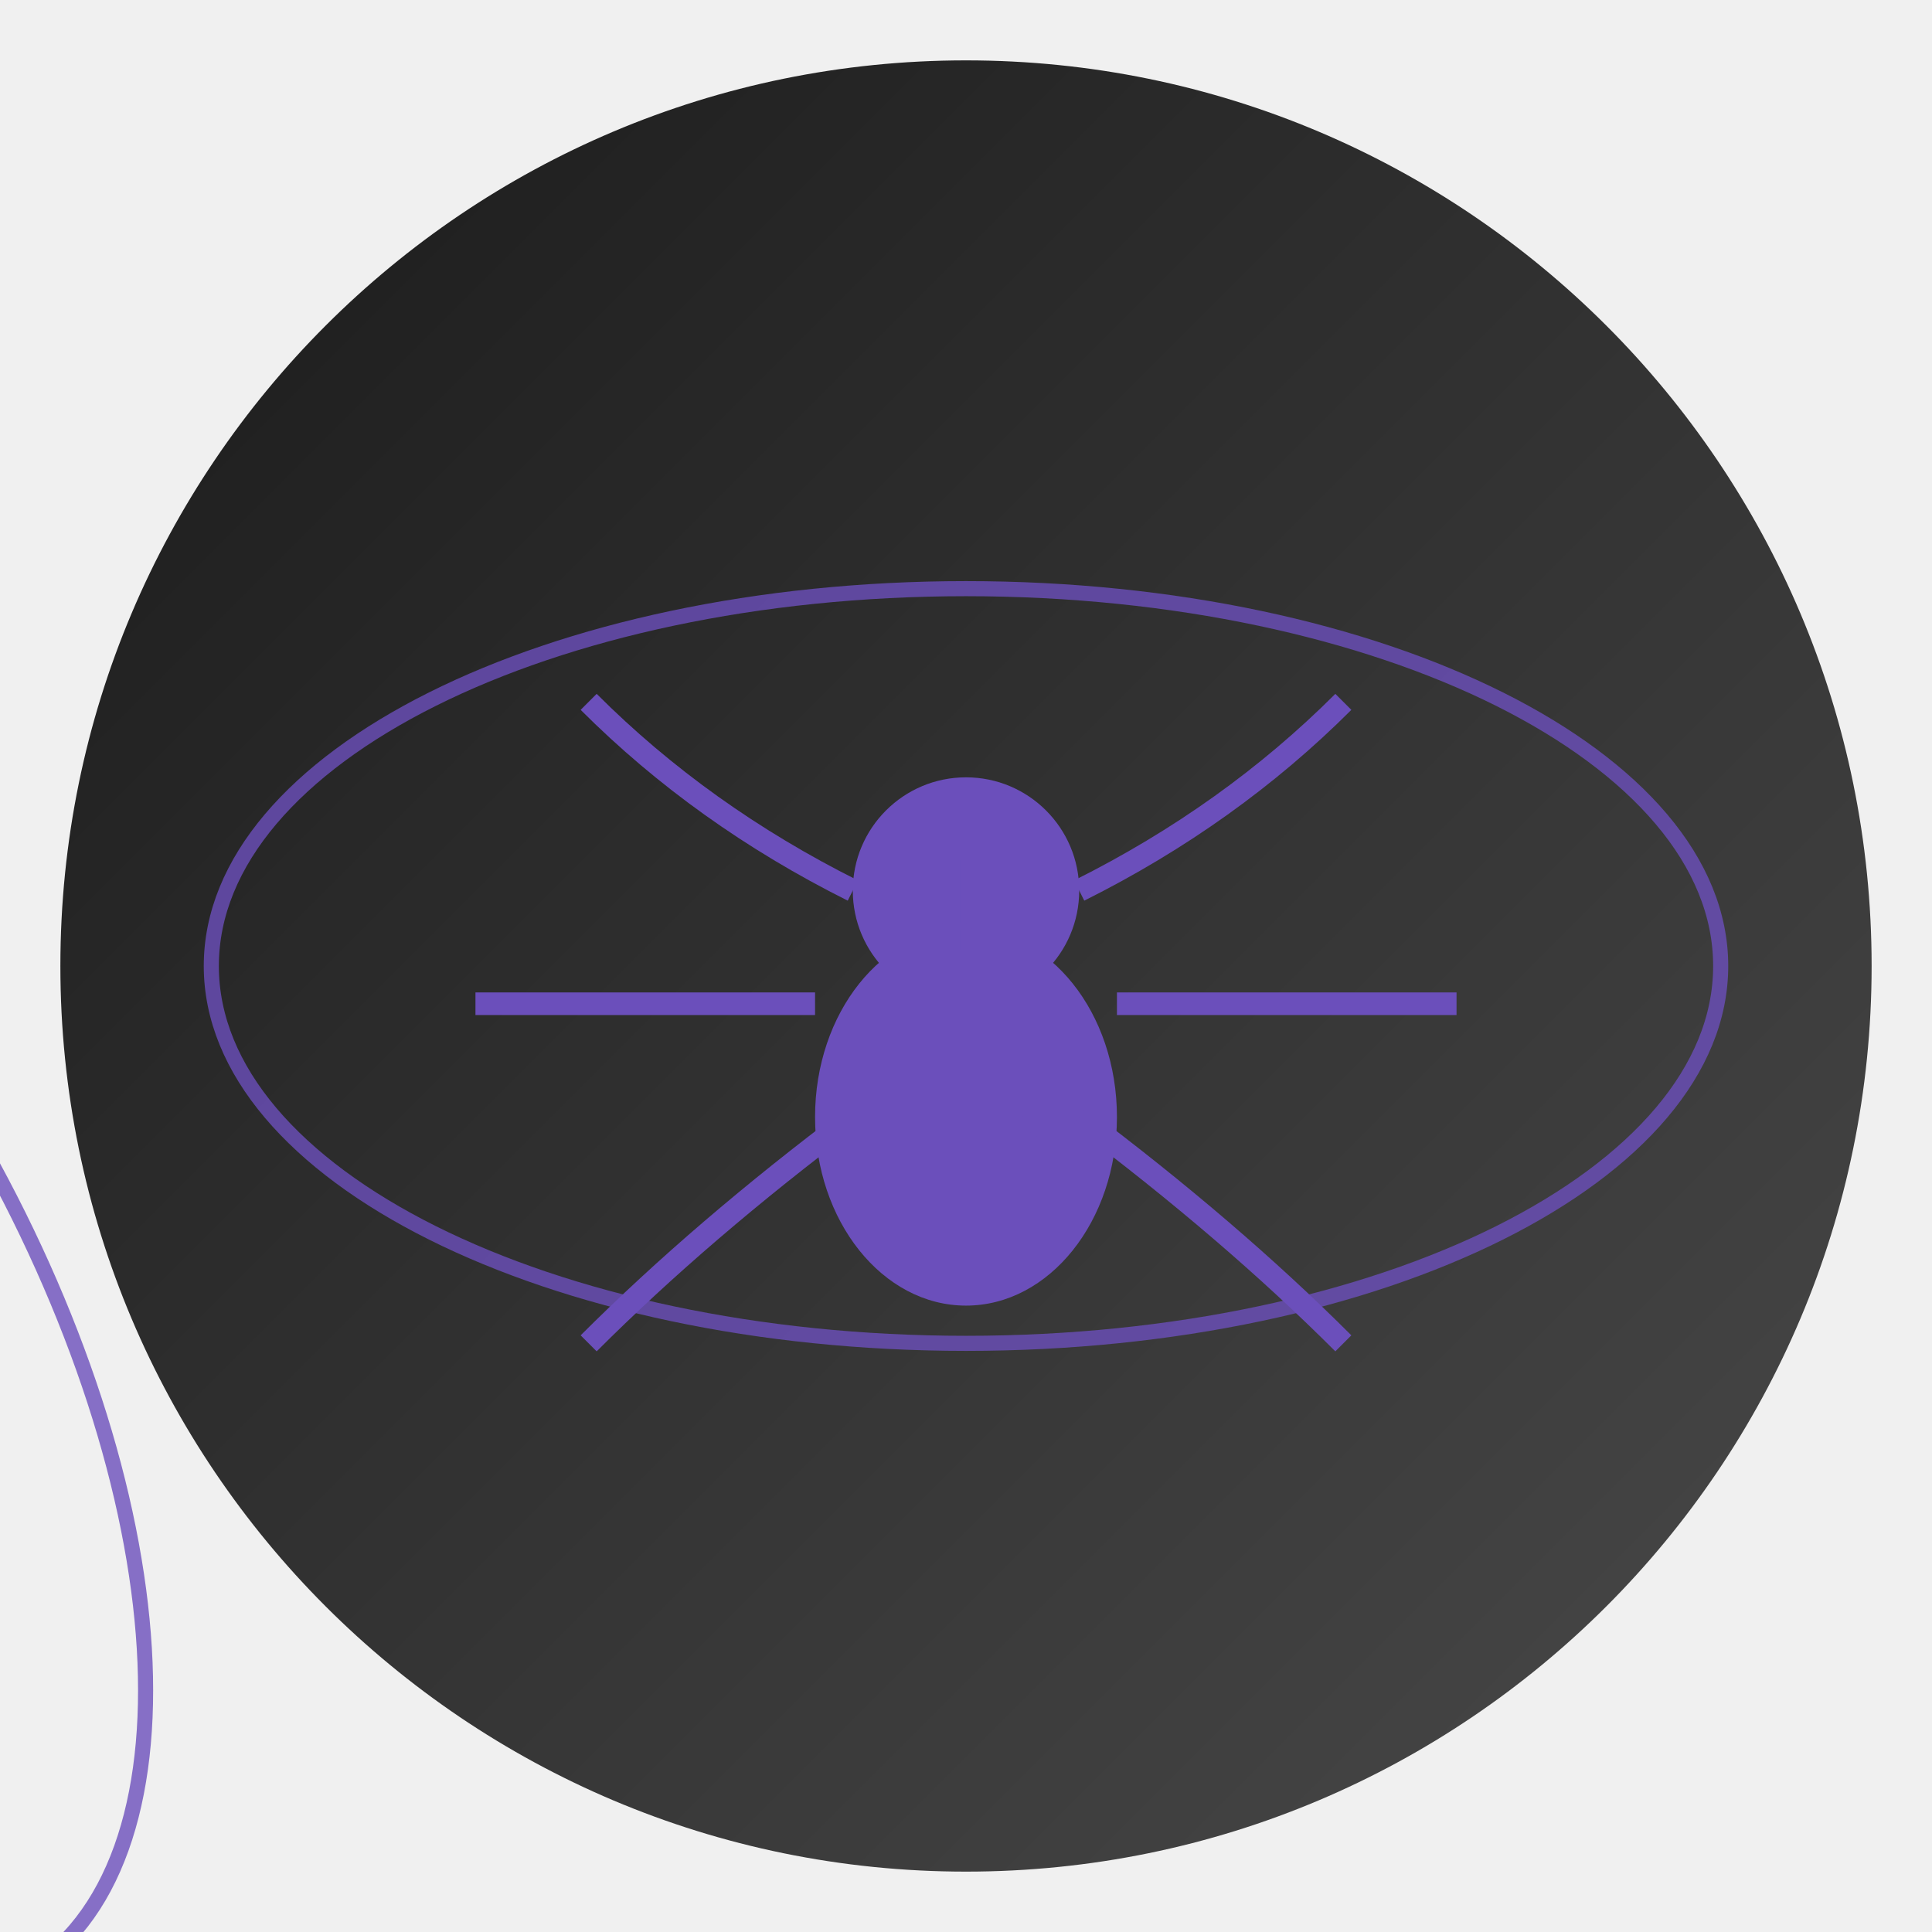
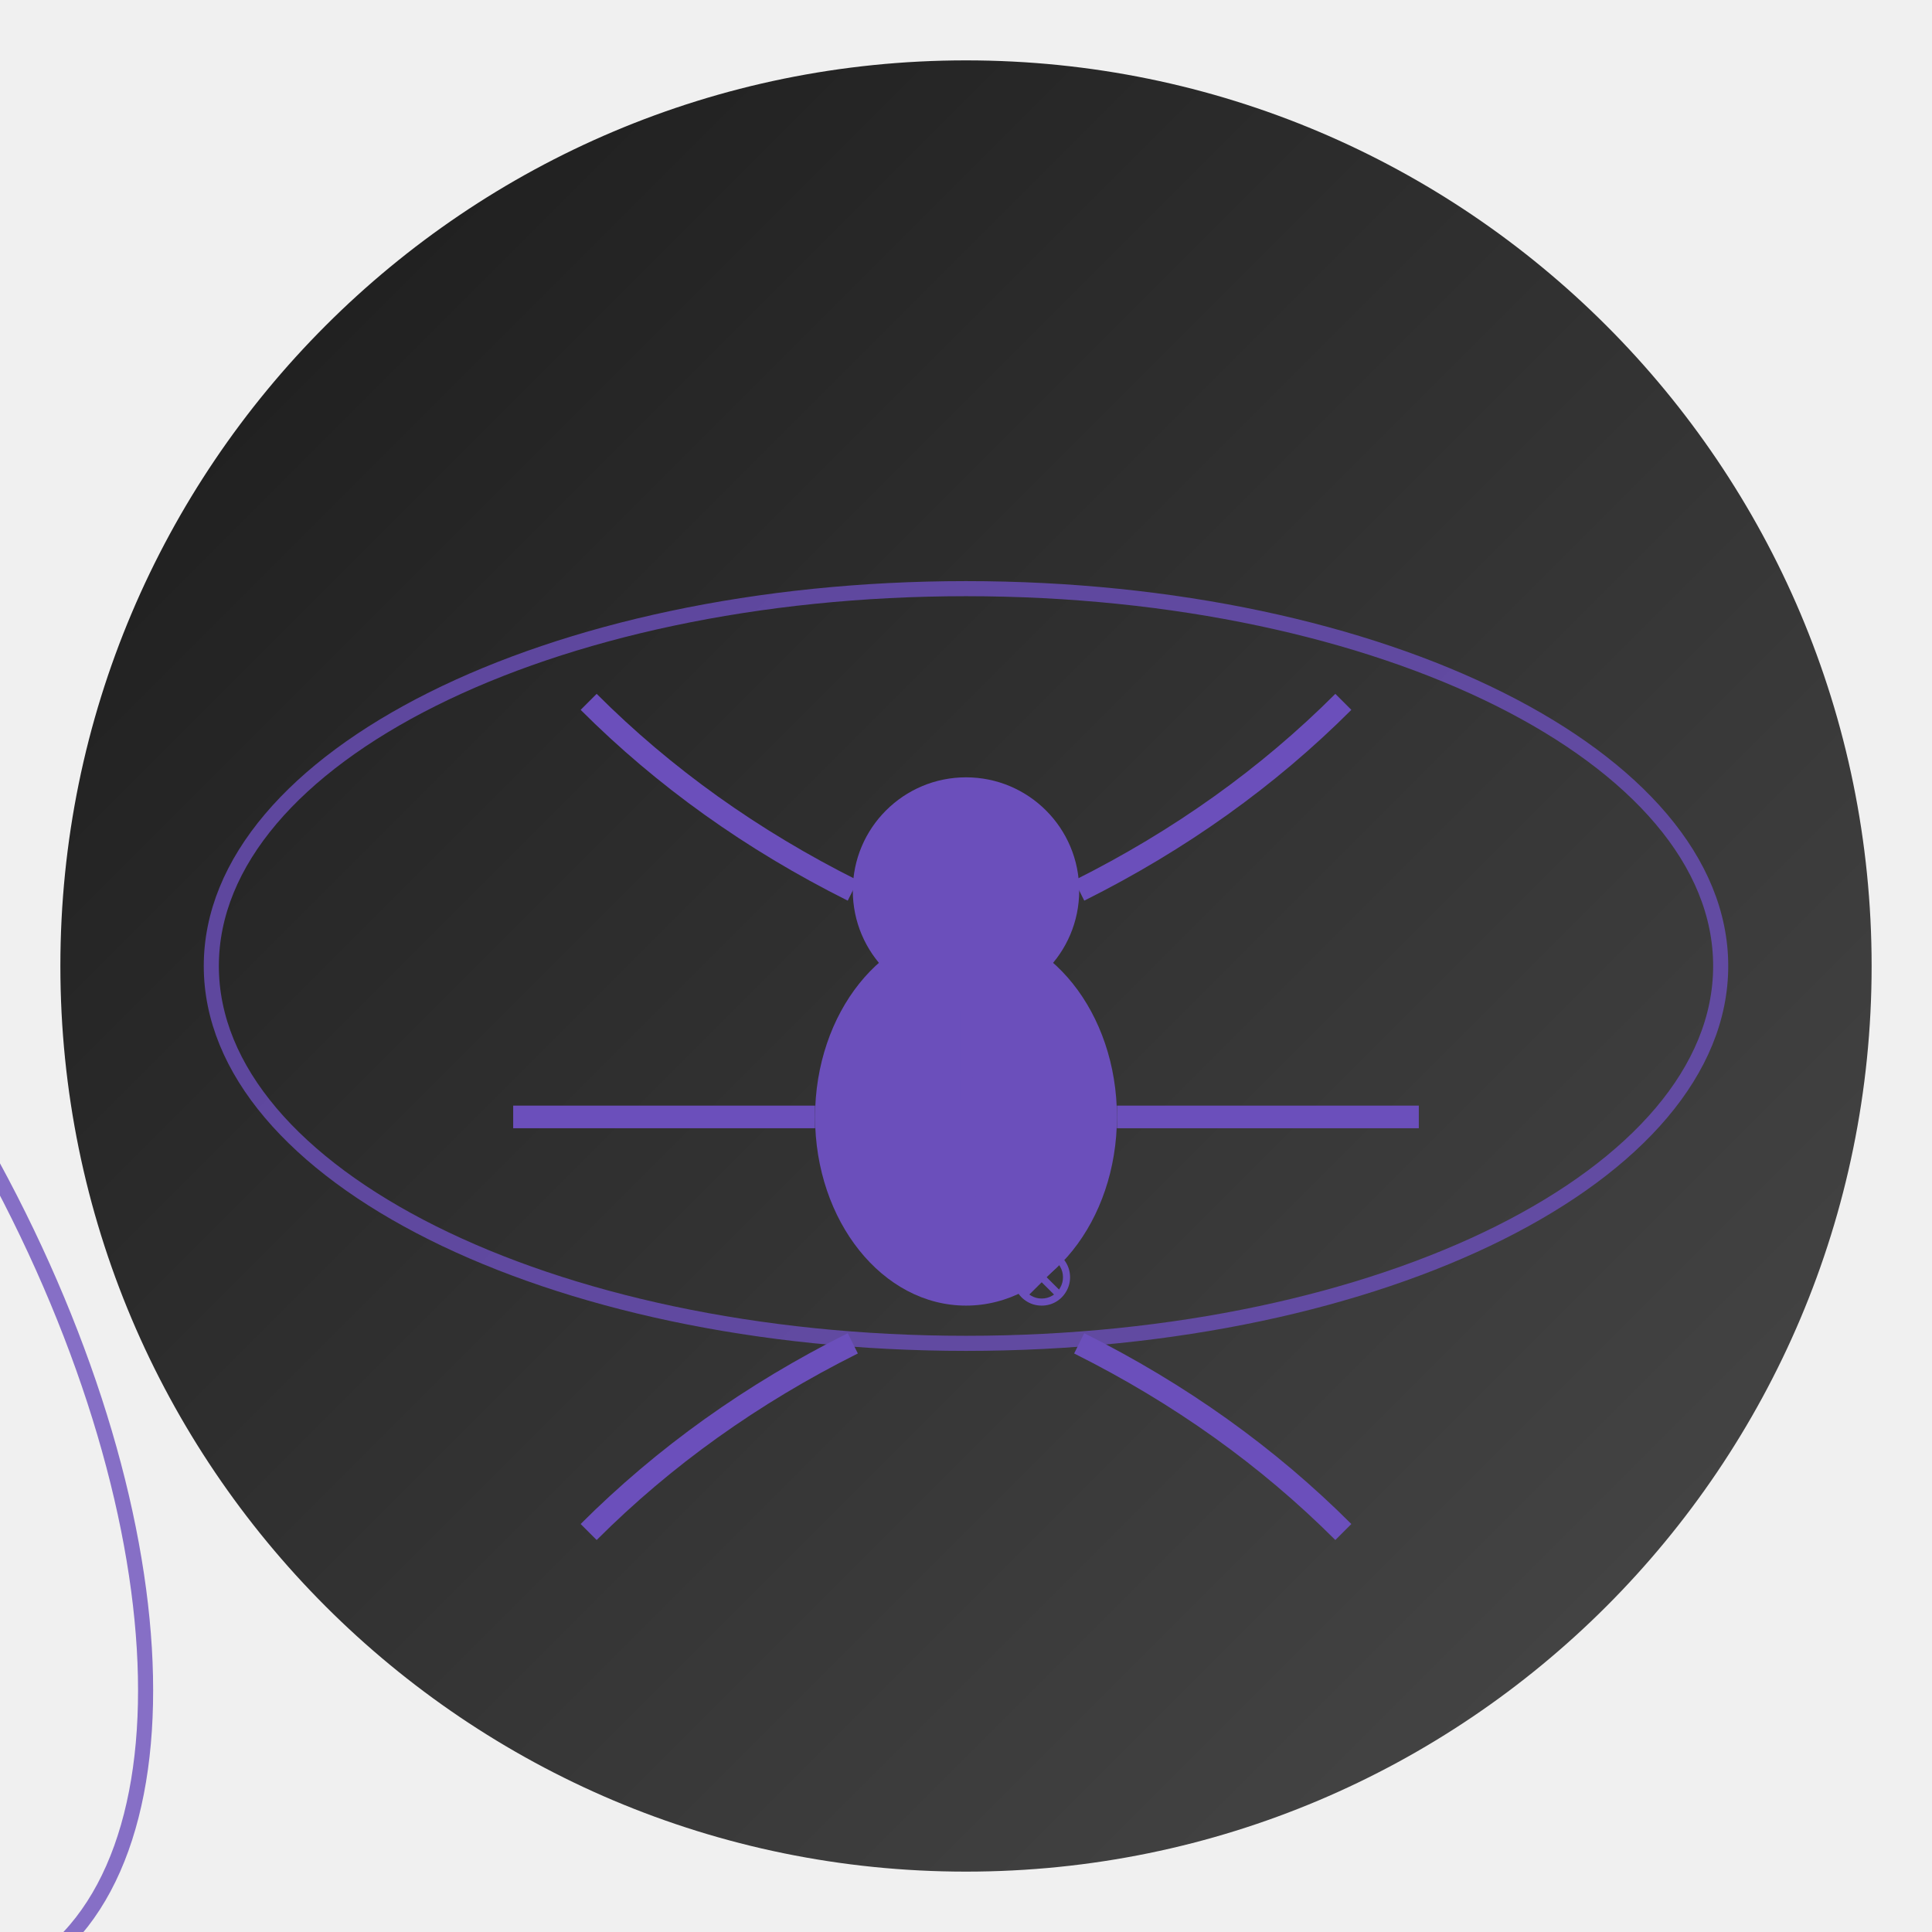
<svg xmlns="http://www.w3.org/2000/svg" width="512" height="512" viewBox="0 0 512 512">
  <defs>
    <linearGradient id="grad1" x1="0%" y1="0%" x2="100%" y2="100%">
      <stop offset="0%" style="stop-color:#1a1a1a; stop-opacity:1" />
      <stop offset="100%" style="stop-color:#4a4a4a; stop-opacity:1" />
    </linearGradient>
  </defs>
  <circle cx="256" cy="256" r="240" fill="url(#grad1)" />
  <g stroke="#6b4fbb" stroke-width="4" fill="none" opacity="0.8">
    <ellipse cx="256" cy="256" rx="200" ry="100" transform="rotate(0)">
      <animate attributeName="transform" from="rotate(0)" to="rotate(360)" dur="20s" repeatCount="indefinite" />
    </ellipse>
    <ellipse cx="256" cy="256" rx="200" ry="100" transform="rotate(60)">
      <animate attributeName="transform" from="rotate(60)" to="rotate(420)" dur="15s" repeatCount="indefinite" />
    </ellipse>
    <ellipse cx="256" cy="256" rx="200" ry="100" transform="rotate(120)">
      <animate attributeName="transform" from="rotate(120)" to="rotate(480)" dur="25s" repeatCount="indefinite" />
    </ellipse>
  </g>
-   <g id="spider" fill="#ffffff">
-     <circle cx="256" cy="236" r="30" fill="#6b4fbb" />
-     <ellipse cx="256" cy="296" rx="40" ry="50" fill="#6b4fbb" />
-     <g stroke="#ffffff" stroke-width="6" fill="none">
-       <path d="M226,236 Q186,216 156,186" stroke="#6b4fbb">
-         <animate attributeName="d" values="M226,236 Q186,216 156,186;M226,236 Q186,226 156,196;M226,236 Q186,216 156,186" dur="4s" repeatCount="indefinite" />
+   <g id="spider" fill="#ffffff" transform="translate(256, 296)">
+     <circle cx="0" cy="-60" r="30" fill="#6b4fbb" />
+     <ellipse cx="0" cy="0" rx="40" ry="50" fill="#6b4fbb" />
+     <g stroke="#6b4fbb" stroke-width="6" fill="none">
+       <path d="M-30,-60 Q-70,-80 -100,-110">
+         <animate attributeName="d" values="M-30,-60 Q-70,-80 -100,-110;M-30,-60 Q-70,-70 -100,-100;M-30,-60 Q-70,-80 -100,-110" dur="4s" repeatCount="indefinite" />
      </path>
-       <path d="M286,236 Q326,216 356,186" stroke="#6b4fbb">
-         <animate attributeName="d" values="M286,236 Q326,216 356,186;M286,236 Q326,226 356,196;M286,236 Q326,216 356,186" dur="4s" repeatCount="indefinite" />
+       <path d="M30,-60 Q70,-80 100,-110">
+         <animate attributeName="d" values="M30,-60 Q70,-80 100,-110;M30,-60 Q70,-70 100,-100;M30,-60 Q70,-80 100,-110" dur="4s" repeatCount="indefinite" />
      </path>
-       <path d="M216,266 Q166,266 126,266" stroke="#6b4fbb">
-         <animate attributeName="d" values="M216,266 Q166,266 126,266;M216,266 Q166,276 126,276;M216,266 Q166,266 126,266" dur="4s" repeatCount="indefinite" />
+       <path d="M-40,0 Q-80,0 -120,0">
+         <animate attributeName="d" values="M-40,0 Q-80,0 -120,0;M-40,0 Q-80,10 -120,10;M-40,0 Q-80,0 -120,0" dur="4s" repeatCount="indefinite" />
      </path>
-       <path d="M296,266 Q346,266 386,266" stroke="#6b4fbb">
-         <animate attributeName="d" values="M296,266 Q346,266 386,266;M296,266 Q346,276 386,276;M296,266 Q346,266 386,266" dur="4s" repeatCount="indefinite" />
+       <path d="M40,0 Q80,0 120,0">
+         <animate attributeName="d" values="M40,0 Q80,0 120,0;M40,0 Q80,10 120,10;M40,0 Q80,0 120,0" dur="4s" repeatCount="indefinite" />
      </path>
-       <path d="M226,296 Q186,326 156,356" stroke="#6b4fbb">
-         <animate attributeName="d" values="M226,296 Q186,326 156,356;M226,296 Q186,336 156,366;M226,296 Q186,326 156,356" dur="4s" repeatCount="indefinite" />
+       <path d="M-30,60 Q-70,80 -100,110">
+         <animate attributeName="d" values="M-30,60 Q-70,80 -100,110;M-30,60 Q-70,70 -100,100;M-30,60 Q-70,80 -100,110" dur="4s" repeatCount="indefinite" />
      </path>
-       <path d="M286,296 Q326,326 356,356" stroke="#6b4fbb">
-         <animate attributeName="d" values="M286,296 Q326,326 356,356;M286,296 Q326,336 356,366;M286,296 Q326,326 356,356" dur="4s" repeatCount="indefinite" />
+       <path d="M30,60 Q70,80 100,110">
+         <animate attributeName="d" values="M30,60 Q70,80 100,110;M30,60 Q70,70 100,100;M30,60 Q70,80 100,110" dur="4s" repeatCount="indefinite" />
      </path>
    </g>
    <g fill="#6b4fbb">
-       <text x="246" y="246" font-family="serif" font-size="24">ψ</text>
-       <text x="256" y="286" font-family="serif" font-size="20">⟨·⟩</text>
-       <text x="266" y="306" font-family="serif" font-size="24">⊗</text>
+       <text x="-10" y="-10" font-family="serif" font-size="24">ψ</text>
+       <text x="0" y="30" font-family="serif" font-size="20">⟨·⟩</text>
+       <text x="10" y="50" font-family="serif" font-size="24">⊗</text>
    </g>
  </g>
</svg>
